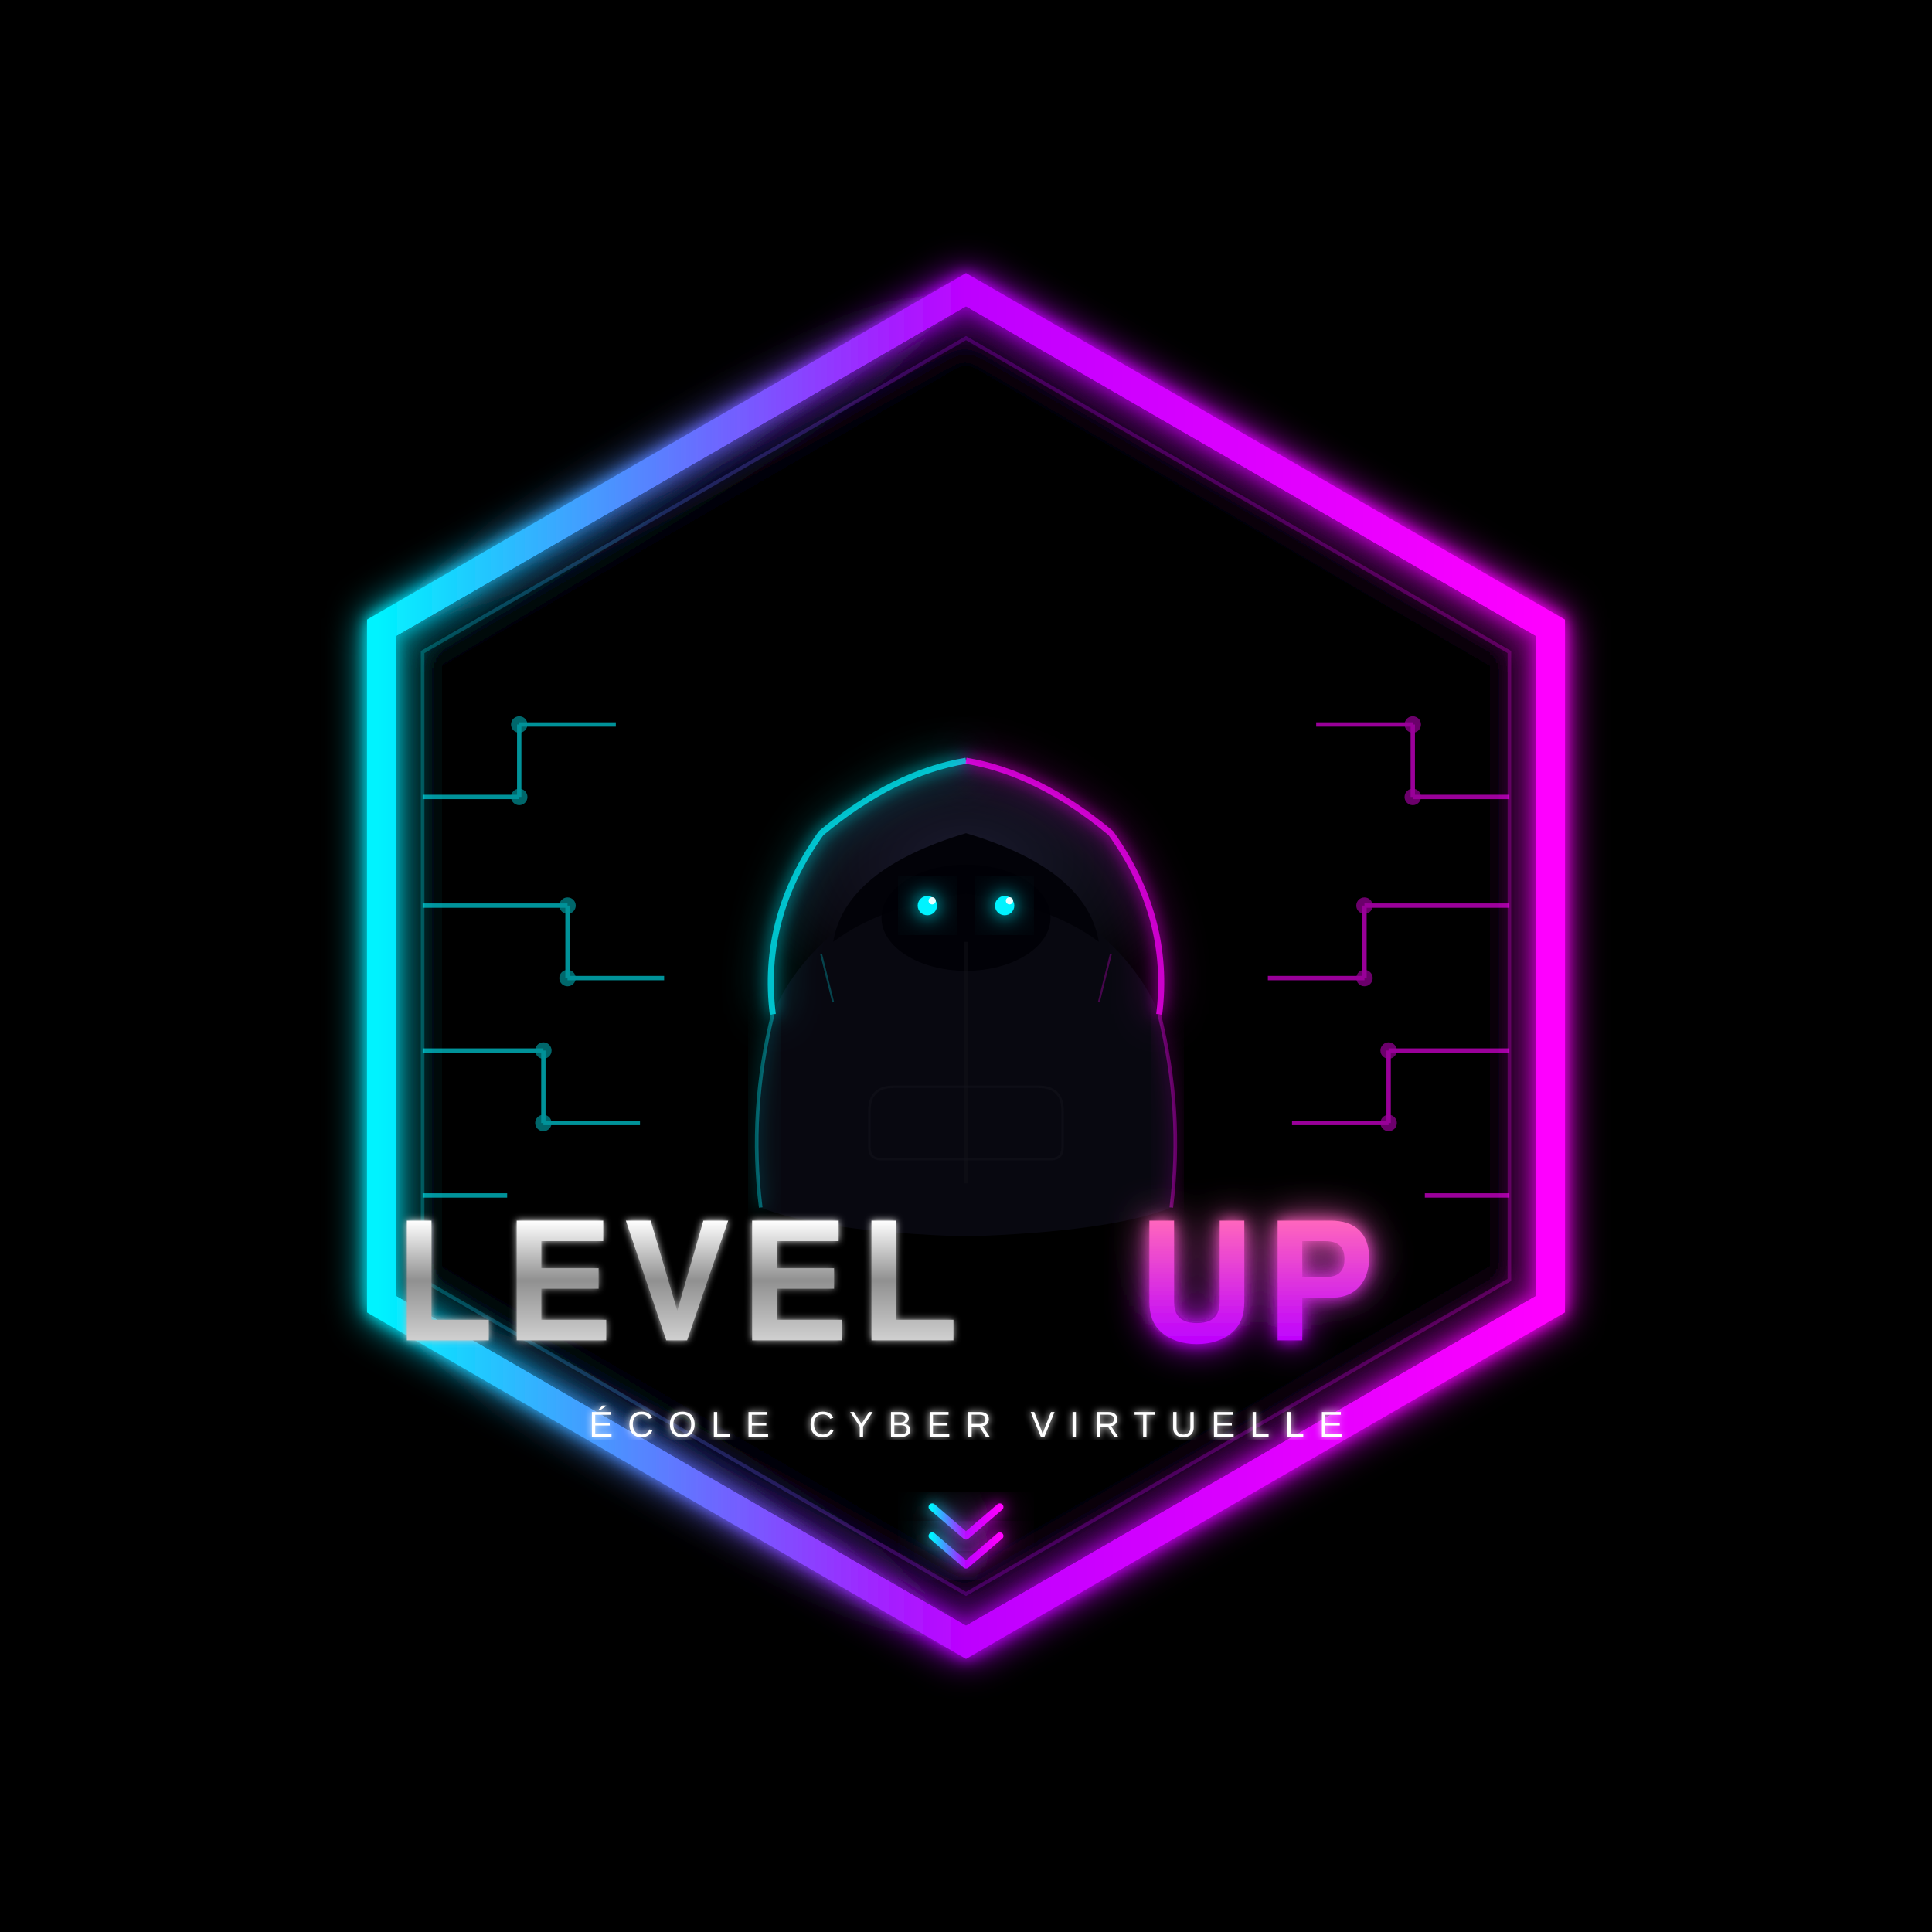
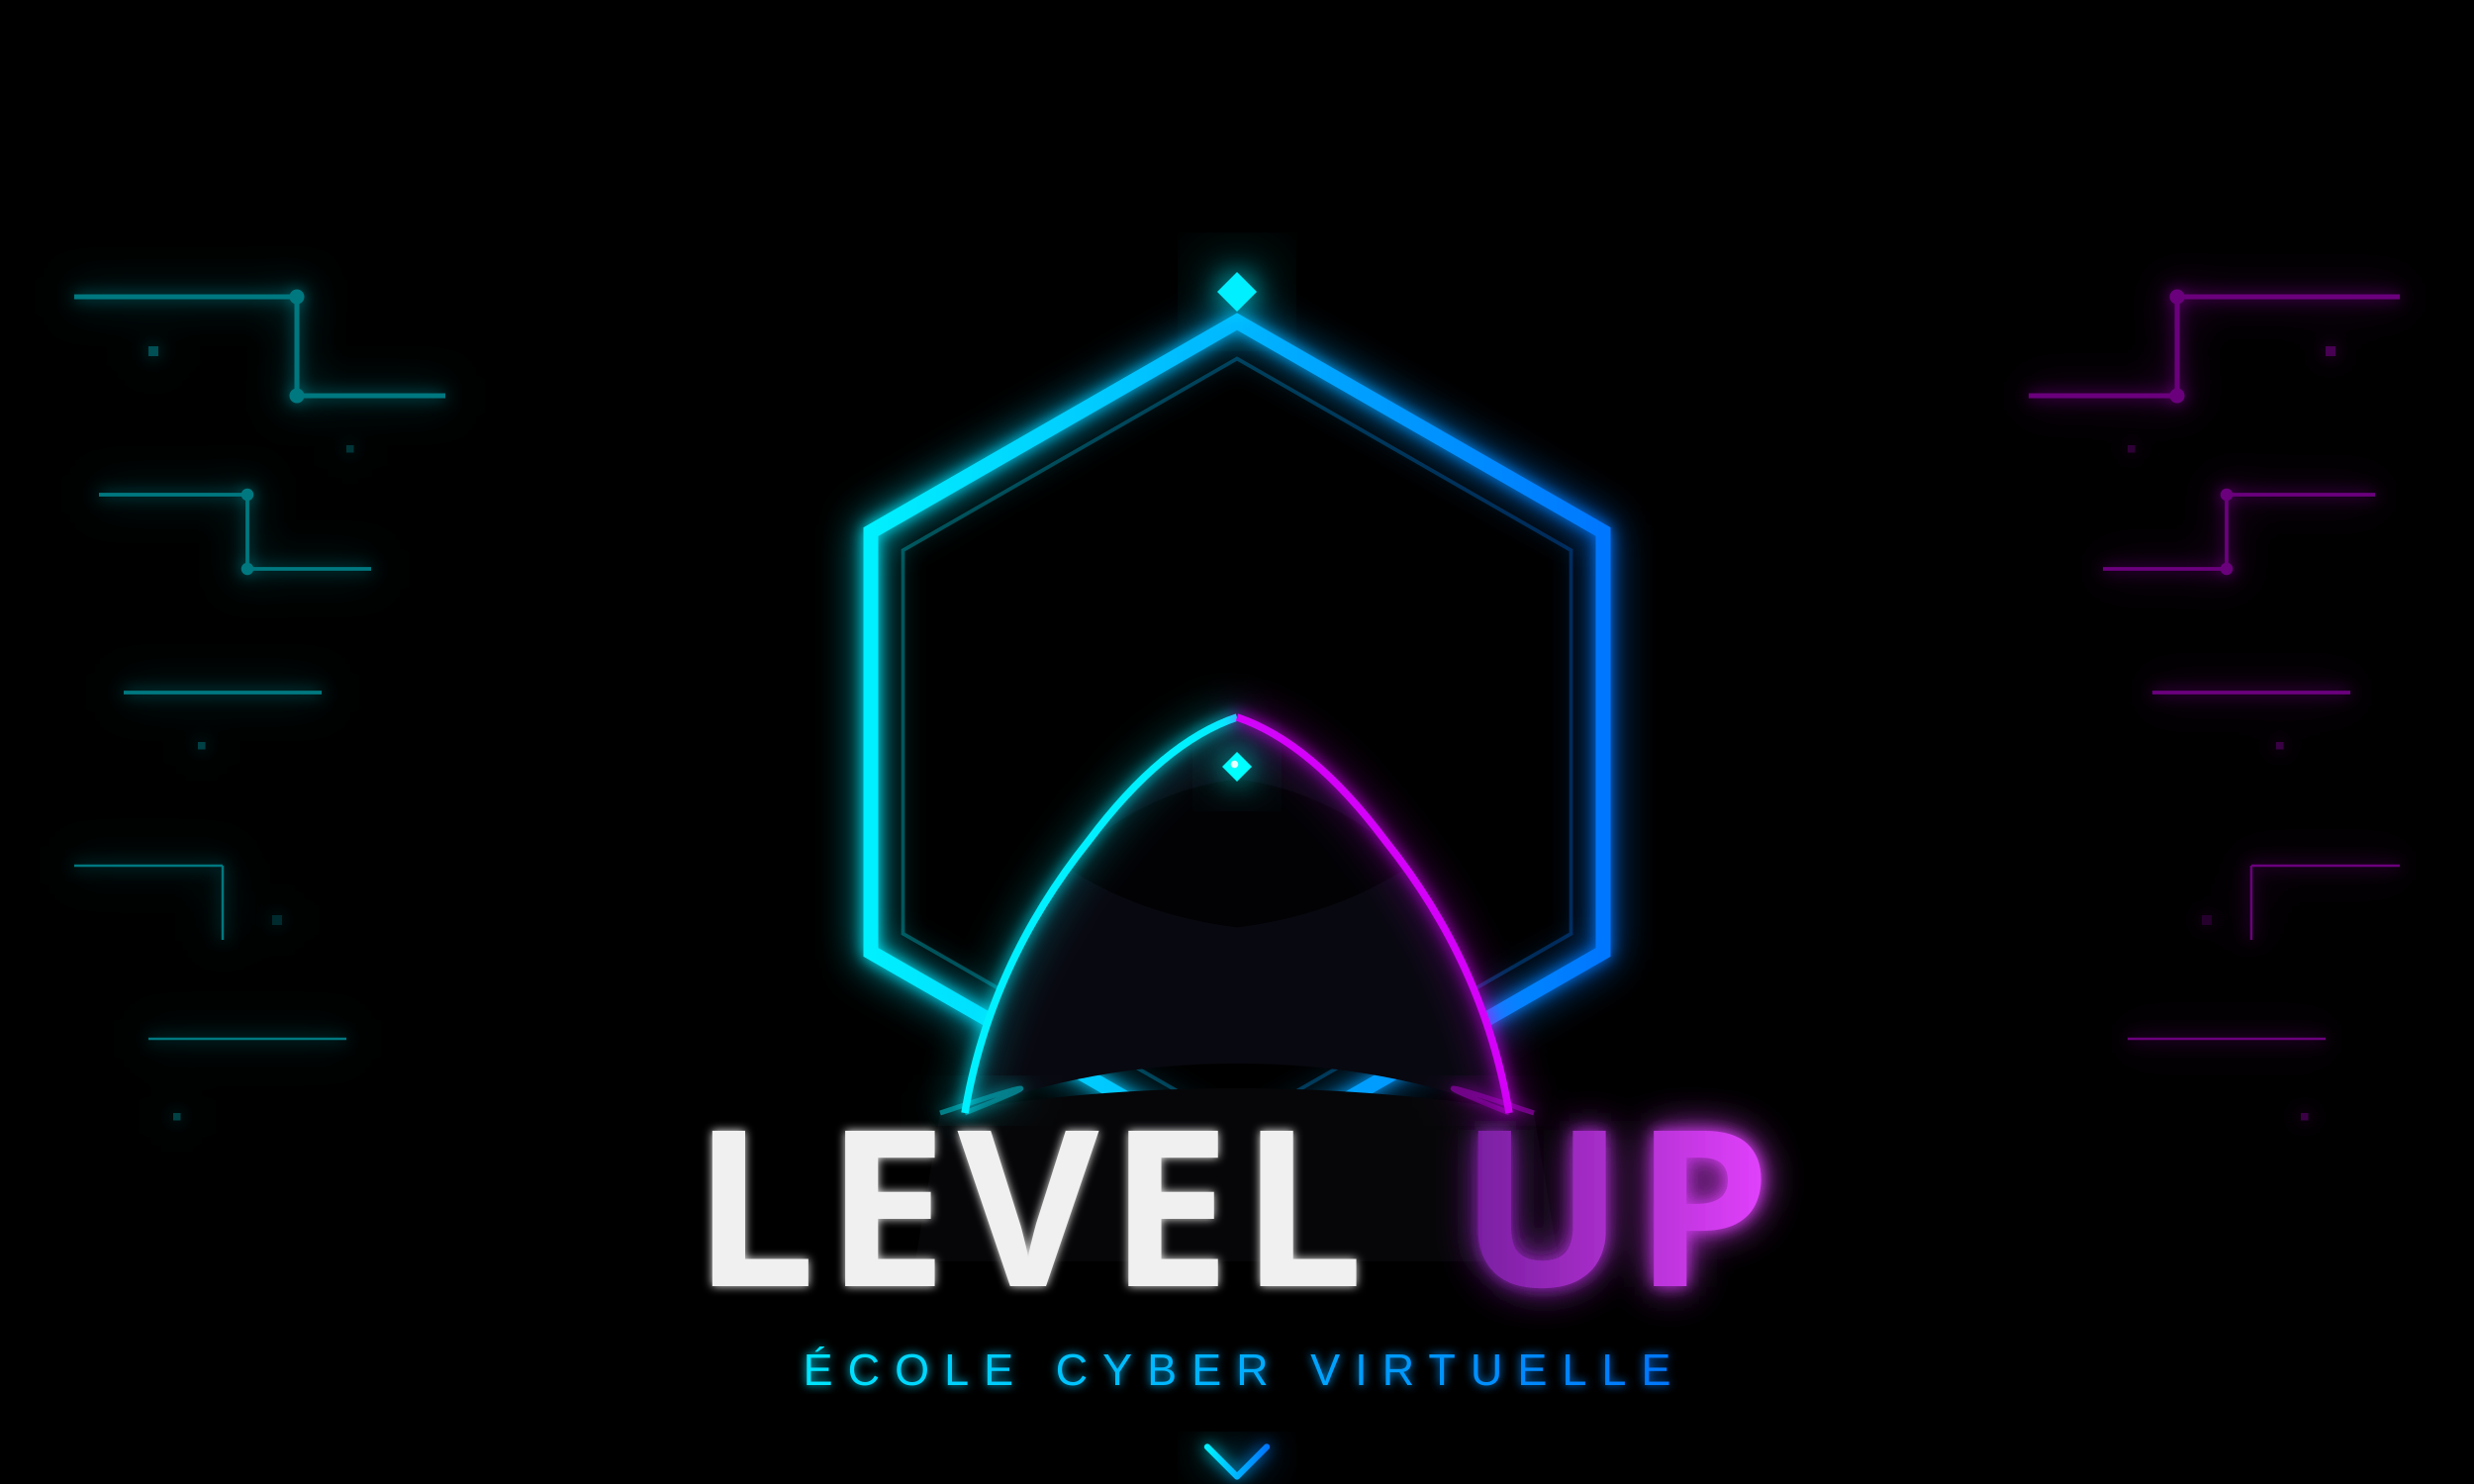
- <svg xmlns="http://www.w3.org/2000/svg" viewBox="0 0 800 800" width="800" height="800">
+ <svg xmlns="http://www.w3.org/2000/svg" viewBox="0 0 1000 600" width="1000" height="600">
  <defs>
-     <linearGradient id="frameGradient" x1="0%" y1="0%" x2="100%" y2="0%">
-       <stop offset="0%" style="stop-color:#00f3ff;stop-opacity:1" />
-       <stop offset="50%" style="stop-color:#bd00ff;stop-opacity:1" />
-       <stop offset="100%" style="stop-color:#ff00ff;stop-opacity:1" />
+     <linearGradient id="gradCyan" x1="0%" y1="0%" x2="100%" y2="0%">
+       <stop offset="0%" stop-color="#00F0FF" />
+       <stop offset="100%" stop-color="#0077FF" />
    </linearGradient>
-     <linearGradient id="textSilver" x1="0%" y1="0%" x2="0%" y2="100%">
-       <stop offset="0%" style="stop-color:#ffffff;stop-opacity:1" />
-       <stop offset="50%" style="stop-color:#909090;stop-opacity:1" />
-       <stop offset="100%" style="stop-color:#d0d0d0;stop-opacity:1" />
+     <linearGradient id="gradPurple" x1="0%" y1="0%" x2="100%" y2="0%">
+       <stop offset="0%" stop-color="#8A2BE2" />
+       <stop offset="100%" stop-color="#FF00FF" />
    </linearGradient>
-     <linearGradient id="textPink" x1="0%" y1="0%" x2="0%" y2="100%">
-       <stop offset="0%" style="stop-color:#ff66bd;stop-opacity:1" />
-       <stop offset="100%" style="stop-color:#bd00ff;stop-opacity:1" />
+     <linearGradient id="gradTextUp" x1="0%" y1="0%" x2="100%" y2="0%">
+       <stop offset="0%" stop-color="#7B1FA2" />
+       <stop offset="100%" stop-color="#E040FB" />
+     </linearGradient>
+     <linearGradient id="gradSub" x1="0%" y1="0%" x2="100%" y2="0%">
+       <stop offset="0%" stop-color="#00E5FF" />
+       <stop offset="100%" stop-color="#0077FF" />
    </linearGradient>
    <filter id="glow" x="-50%" y="-50%" width="200%" height="200%">
      <feGaussianBlur in="SourceGraphic" stdDeviation="3" result="blur1" />
      <feGaussianBlur in="SourceGraphic" stdDeviation="8" result="blur2" />
      <feMerge>
        <feMergeNode in="blur2" />
        <feMergeNode in="blur1" />
        <feMergeNode in="SourceGraphic" />
      </feMerge>
    </filter>
-     <filter id="eyeGlow" x="-100%" y="-100%" width="300%" height="300%">
-       <feGaussianBlur in="SourceGraphic" stdDeviation="4" result="blur1" />
-       <feGaussianBlur in="SourceGraphic" stdDeviation="12" result="blur2" />
+     <filter id="strongGlow" x="-100%" y="-100%" width="300%" height="300%">
+       <feGaussianBlur in="SourceGraphic" stdDeviation="6" result="blur1" />
+       <feGaussianBlur in="SourceGraphic" stdDeviation="15" result="blur2" />
      <feMerge>
        <feMergeNode in="blur2" />
        <feMergeNode in="blur1" />
        <feMergeNode in="SourceGraphic" />
      </feMerge>
    </filter>
-     <filter id="hoodShadow" x="-20%" y="-20%" width="140%" height="140%">
-       <feGaussianBlur in="SourceAlpha" stdDeviation="4" result="blur" />
-       <feOffset dx="0" dy="2" result="offsetBlur" />
-       <feFlood flood-color="#000000" flood-opacity="0.6" result="color" />
-       <feComposite in="color" in2="offsetBlur" operator="in" result="shadow" />
-       <feMerge>
-         <feMergeNode in="shadow" />
-         <feMergeNode in="SourceGraphic" />
-       </feMerge>
-     </filter>
-     <radialGradient id="hoodLight" cx="50%" cy="40%" r="60%">
-       <stop offset="0%" stop-color="#1a1a2e" stop-opacity="1" />
-       <stop offset="70%" stop-color="#0a0a12" stop-opacity="1" />
-       <stop offset="100%" stop-color="#000000" stop-opacity="1" />
-     </radialGradient>
-     <filter id="textGlow" x="-10%" y="-10%" width="120%" height="120%">
-       <feGaussianBlur in="SourceGraphic" stdDeviation="1.5" result="blur" />
+     <filter id="textGlow" x="-20%" y="-20%" width="140%" height="140%">
+       <feGaussianBlur in="SourceGraphic" stdDeviation="2" result="blur" />
      <feMerge>
        <feMergeNode in="blur" />
        <feMergeNode in="SourceGraphic" />
      </feMerge>
    </filter>
  </defs>
  <rect width="100%" height="100%" fill="#000000" />
-   <g transform="translate(400, 400)">
-     <path d="M 0 -280 L 242 -140 L 242 140 L 0 280 L -242 140 L -242 -140 Z" fill="rgba(3,3,10,0.4)" stroke="url(#frameGradient)" stroke-width="12" filter="url(#glow)" />
-     <path d="M 0 -260 L 225 -130 L 225 130 L 0 260 L -225 130 L -225 -130 Z" fill="none" stroke="url(#frameGradient)" stroke-width="1.5" opacity="0.25" />
-     <g stroke="#00f3ff" stroke-width="1.8" fill="none" opacity="0.6">
-       <line x1="-225" y1="-70" x2="-185" y2="-70" />
-       <line x1="-185" y1="-70" x2="-185" y2="-100" />
-       <line x1="-185" y1="-100" x2="-145" y2="-100" />
-       <circle cx="-185" cy="-70" r="2.5" fill="#00f3ff" opacity="0.7" />
-       <circle cx="-185" cy="-100" r="2.5" fill="#00f3ff" opacity="0.7" />
-       <line x1="-225" y1="-25" x2="-165" y2="-25" />
-       <line x1="-165" y1="-25" x2="-165" y2="5" />
-       <line x1="-165" y1="5" x2="-125" y2="5" />
-       <circle cx="-165" cy="-25" r="2.5" fill="#00f3ff" opacity="0.7" />
-       <circle cx="-165" cy="5" r="2.5" fill="#00f3ff" opacity="0.7" />
-       <line x1="-225" y1="35" x2="-175" y2="35" />
-       <line x1="-175" y1="35" x2="-175" y2="65" />
-       <line x1="-175" y1="65" x2="-135" y2="65" />
-       <circle cx="-175" cy="35" r="2.5" fill="#00f3ff" opacity="0.7" />
-       <circle cx="-175" cy="65" r="2.5" fill="#00f3ff" opacity="0.7" />
-       <line x1="-225" y1="95" x2="-190" y2="95" />
-     </g>
-     <g stroke="#ff00ff" stroke-width="1.8" fill="none" opacity="0.6">
-       <line x1="225" y1="-70" x2="185" y2="-70" />
-       <line x1="185" y1="-70" x2="185" y2="-100" />
-       <line x1="185" y1="-100" x2="145" y2="-100" />
-       <circle cx="185" cy="-70" r="2.5" fill="#ff00ff" opacity="0.7" />
-       <circle cx="185" cy="-100" r="2.5" fill="#ff00ff" opacity="0.7" />
-       <line x1="225" y1="-25" x2="165" y2="-25" />
-       <line x1="165" y1="-25" x2="165" y2="5" />
-       <line x1="165" y1="5" x2="125" y2="5" />
-       <circle cx="165" cy="-25" r="2.5" fill="#ff00ff" opacity="0.7" />
-       <circle cx="165" cy="5" r="2.5" fill="#ff00ff" opacity="0.7" />
-       <line x1="225" y1="35" x2="175" y2="35" />
-       <line x1="175" y1="35" x2="175" y2="65" />
-       <line x1="175" y1="65" x2="135" y2="65" />
-       <circle cx="175" cy="35" r="2.5" fill="#ff00ff" opacity="0.7" />
-       <circle cx="175" cy="65" r="2.5" fill="#ff00ff" opacity="0.7" />
-       <line x1="225" y1="95" x2="190" y2="95" />
-     </g>
-     <g transform="translate(0, 0)">
-       <ellipse cx="0" cy="100" rx="80" ry="15" fill="#000000" opacity="0.4" filter="url(#hoodShadow)" />
-       <path d="M -85 100                 Q -90 60 -80 20                 Q -70 -10 -50 -30                 Q -20 -55 0 -60                 Q 20 -55 50 -30                 Q 70 -10 80 20                 Q 90 60 85 100                 Q 60 110 0 112                 Q -60 110 -85 100 Z" fill="#080810" />
-       <path d="M -80 20                 Q -85 -20 -60 -55                 Q -30 -80 0 -85                 Q 30 -80 60 -55                 Q 85 -20 80 20                 Q 70 -5 40 -25                 Q 0 -40 -40 -25                 Q -70 -5 -80 20 Z" fill="url(#hoodLight)" />
-       <path d="M -55 -10                 Q -50 -40 0 -55                 Q 50 -40 55 -10                 Q 35 -25 0 -30                 Q -35 -25 -55 -10 Z" fill="#020208" />
-       <ellipse cx="0" cy="-20" rx="35" ry="22" fill="#000005" opacity="0.9" />
-       <path d="M -80 20 Q -85 -20 -60 -55 Q -30 -80 0 -85" fill="none" stroke="#00f3ff" stroke-width="2.5" opacity="0.8" filter="url(#glow)" />
-       <path d="M 80 20 Q 85 -20 60 -55 Q 30 -80 0 -85" fill="none" stroke="#ff00ff" stroke-width="2.5" opacity="0.8" filter="url(#glow)" />
-       <path d="M -85 100 Q -90 60 -80 20" fill="none" stroke="#00f3ff" stroke-width="1.5" opacity="0.4" filter="url(#glow)" />
-       <path d="M 85 100 Q 90 60 80 20" fill="none" stroke="#ff00ff" stroke-width="1.5" opacity="0.4" filter="url(#glow)" />
-       <line x1="0" y1="-10" x2="0" y2="90" stroke="#111118" stroke-width="1.5" opacity="0.5" />
-       <path d="M -40 60 Q -40 50 -30 50 L 30 50 Q 40 50 40 60 L 40 75 Q 40 80 35 80 L -35 80 Q -40 80 -40 75 Z" fill="none" stroke="#12121a" stroke-width="1" opacity="0.6" />
-       <circle cx="-16" cy="-25" r="4" fill="#00f3ff" filter="url(#eyeGlow)" />
-       <circle cx="16" cy="-25" r="4" fill="#00f3ff" filter="url(#eyeGlow)" />
-       <circle cx="-14" cy="-27" r="1.5" fill="#ffffff" opacity="0.9" />
-       <circle cx="18" cy="-27" r="1.5" fill="#ffffff" opacity="0.9" />
-       <line x1="-60" y1="-5" x2="-55" y2="15" stroke="#00f3ff" stroke-width="0.8" opacity="0.25" />
-       <line x1="60" y1="-5" x2="55" y2="15" stroke="#ff00ff" stroke-width="0.8" opacity="0.25" />
-     </g>
-     <g font-family="'Orbitron', 'Rajdhani', 'Arial Black', Helvetica, sans-serif" font-weight="900" text-anchor="middle">
-       <text x="-120" y="155" font-size="68" fill="url(#textSilver)" filter="url(#textGlow)" letter-spacing="4">LEVEL</text>
-       <text x="120" y="155" font-size="68" fill="url(#textPink)" filter="url(#glow)" letter-spacing="4">UP</text>
-     </g>
-     <text x="0" y="195" text-anchor="middle" font-family="'Orbitron', 'Rajdhani', Arial, sans-serif" font-size="15" font-weight="300" fill="#ffffff" letter-spacing="6" filter="url(#textGlow)">ÉCOLE CYBER VIRTUELLE</text>
-     <g transform="translate(0, 230)">
-       <path d="M -14 -6 L 0 6 L 14 -6" fill="none" stroke="url(#frameGradient)" stroke-width="3" stroke-linecap="round" stroke-linejoin="round" filter="url(#glow)" />
-       <path d="M -14 6 L 0 18 L 14 6" fill="none" stroke="url(#frameGradient)" stroke-width="3" stroke-linecap="round" stroke-linejoin="round" filter="url(#glow)" />
-     </g>
+   <g opacity="0.5" filter="url(#glow)">
+     <line x1="30" y1="120" x2="120" y2="120" stroke="#00F0FF" stroke-width="2" />
+     <line x1="120" y1="120" x2="120" y2="160" stroke="#00F0FF" stroke-width="2" />
+     <line x1="120" y1="160" x2="180" y2="160" stroke="#00F0FF" stroke-width="2" />
+     <circle cx="120" cy="120" r="3" fill="#00F0FF" />
+     <circle cx="120" cy="160" r="3" fill="#00F0FF" />
+     <line x1="40" y1="200" x2="100" y2="200" stroke="#00F0FF" stroke-width="1.5" />
+     <line x1="100" y1="200" x2="100" y2="230" stroke="#00F0FF" stroke-width="1.5" />
+     <line x1="100" y1="230" x2="150" y2="230" stroke="#00F0FF" stroke-width="1.5" />
+     <circle cx="100" cy="200" r="2.5" fill="#00F0FF" />
+     <circle cx="100" cy="230" r="2.5" fill="#00F0FF" />
+     <line x1="50" y1="280" x2="130" y2="280" stroke="#00F0FF" stroke-width="1.5" />
+     <line x1="30" y1="350" x2="90" y2="350" stroke="#00F0FF" stroke-width="1" />
+     <line x1="90" y1="350" x2="90" y2="380" stroke="#00F0FF" stroke-width="1" />
+     <line x1="60" y1="420" x2="140" y2="420" stroke="#00F0FF" stroke-width="1" />
+     <rect x="60" y="140" width="4" height="4" fill="#00F0FF" opacity="0.6" />
+     <rect x="140" y="180" width="3" height="3" fill="#00F0FF" opacity="0.4" />
+     <rect x="80" y="300" width="3" height="3" fill="#00F0FF" opacity="0.5" />
+     <rect x="110" y="370" width="4" height="4" fill="#00F0FF" opacity="0.3" />
+     <rect x="70" y="450" width="3" height="3" fill="#00F0FF" opacity="0.5" />
+   </g>
+   <g opacity="0.5" filter="url(#glow)">
+     <line x1="880" y1="120" x2="970" y2="120" stroke="#D500F9" stroke-width="2" />
+     <line x1="880" y1="120" x2="880" y2="160" stroke="#D500F9" stroke-width="2" />
+     <line x1="820" y1="160" x2="880" y2="160" stroke="#D500F9" stroke-width="2" />
+     <circle cx="880" cy="120" r="3" fill="#D500F9" />
+     <circle cx="880" cy="160" r="3" fill="#D500F9" />
+     <line x1="900" y1="200" x2="960" y2="200" stroke="#D500F9" stroke-width="1.5" />
+     <line x1="900" y1="200" x2="900" y2="230" stroke="#D500F9" stroke-width="1.5" />
+     <line x1="850" y1="230" x2="900" y2="230" stroke="#D500F9" stroke-width="1.5" />
+     <circle cx="900" cy="200" r="2.5" fill="#D500F9" />
+     <circle cx="900" cy="230" r="2.5" fill="#D500F9" />
+     <line x1="870" y1="280" x2="950" y2="280" stroke="#D500F9" stroke-width="1.5" />
+     <line x1="910" y1="350" x2="970" y2="350" stroke="#D500F9" stroke-width="1" />
+     <line x1="910" y1="350" x2="910" y2="380" stroke="#D500F9" stroke-width="1" />
+     <line x1="860" y1="420" x2="940" y2="420" stroke="#D500F9" stroke-width="1" />
+     <rect x="940" y="140" width="4" height="4" fill="#D500F9" opacity="0.6" />
+     <rect x="860" y="180" width="3" height="3" fill="#D500F9" opacity="0.4" />
+     <rect x="920" y="300" width="3" height="3" fill="#D500F9" opacity="0.5" />
+     <rect x="890" y="370" width="4" height="4" fill="#D500F9" opacity="0.3" />
+     <rect x="930" y="450" width="3" height="3" fill="#D500F9" opacity="0.5" />
+   </g>
+   <g transform="translate(500, 300)">
+     <polygon points="0,-170 148,-85 148,85 0,170 -148,85 -148,-85" fill="none" stroke="url(#gradCyan)" stroke-width="6" filter="url(#glow)" />
+     <polygon points="0,-155 135,-77.5 135,77.5 0,155 -135,77.5 -135,-77.5" fill="none" stroke="url(#gradCyan)" stroke-width="1.5" opacity="0.3" />
+     <polygon points="0,-190 8,-182 0,-174 -8,-182" fill="#00F0FF" filter="url(#strongGlow)" />
+   </g>
+   <g transform="translate(500, 310)">
+     <path d="M -120 140 Q 0 120 120 140 L 130 200 L -130 200 Z" fill="#060608" />
+     <path d="M -110 140 Q -100 80 -60 30 Q -30 -10 0 -20 Q 30 -10 60 30 Q 100 80 110 140 Q 60 120 0 120 Q -60 120 -110 140 Z" fill="#080810" />
+     <path d="M -70 40 Q -40 10 0 5 Q 40 10 70 40 Q 40 60 0 65 Q -40 60 -70 40 Z" fill="#020205" />
+     <path d="M -110 140 Q -100 80 -60 30 Q -30 -10 0 -20" fill="none" stroke="#00F0FF" stroke-width="3" filter="url(#glow)" />
+     <path d="M 110 140 Q 100 80 60 30 Q 30 -10 0 -20" fill="none" stroke="#D500F9" stroke-width="3" filter="url(#glow)" />
+     <path d="M -110 140 Q -60 120 -120 140" fill="none" stroke="#00F0FF" stroke-width="2" opacity="0.5" filter="url(#glow)" />
+     <path d="M 110 140 Q 60 120 120 140" fill="none" stroke="#D500F9" stroke-width="2" opacity="0.5" filter="url(#glow)" />
+     <path d="M -6 0 L 0 -6 L 6 0 L 0 6 Z" fill="#00FFFF" filter="url(#strongGlow)" />
+     <circle cx="-1" cy="-1" r="1.5" fill="#FFFFFF" opacity="0.9" />
+   </g>
+   <g font-family="'Orbitron', 'Rajdhani', 'Arial Black', sans-serif" font-weight="900">
+     <text x="280" y="520" font-size="88" fill="#F0F0F0" letter-spacing="4" filter="url(#textGlow)">LEVEL</text>
+     <text x="590" y="520" font-size="88" fill="url(#gradTextUp)" letter-spacing="4" filter="url(#glow)">UP</text>
+   </g>
+   <g>
+     <line x1="250" y1="555" x2="380" y2="555" stroke="#00E5FF" stroke-width="1.5" filter="url(#glow)" />
+     <text x="500" y="560" font-family="'Orbitron', 'Rajdhani', Arial, sans-serif" font-size="18" fill="url(#gradSub)" text-anchor="middle" letter-spacing="6" filter="url(#textGlow)">ÉCOLE CYBER VIRTUELLE</text>
+     <line x1="620" y1="555" x2="750" y2="555" stroke="#00E5FF" stroke-width="1.5" filter="url(#glow)" />
+   </g>
+   <g transform="translate(500, 585)">
+     <path d="M -12 0 L 0 12 L 12 0" fill="none" stroke="url(#gradCyan)" stroke-width="2.5" stroke-linecap="round" stroke-linejoin="round" filter="url(#glow)" />
  </g>
</svg>
